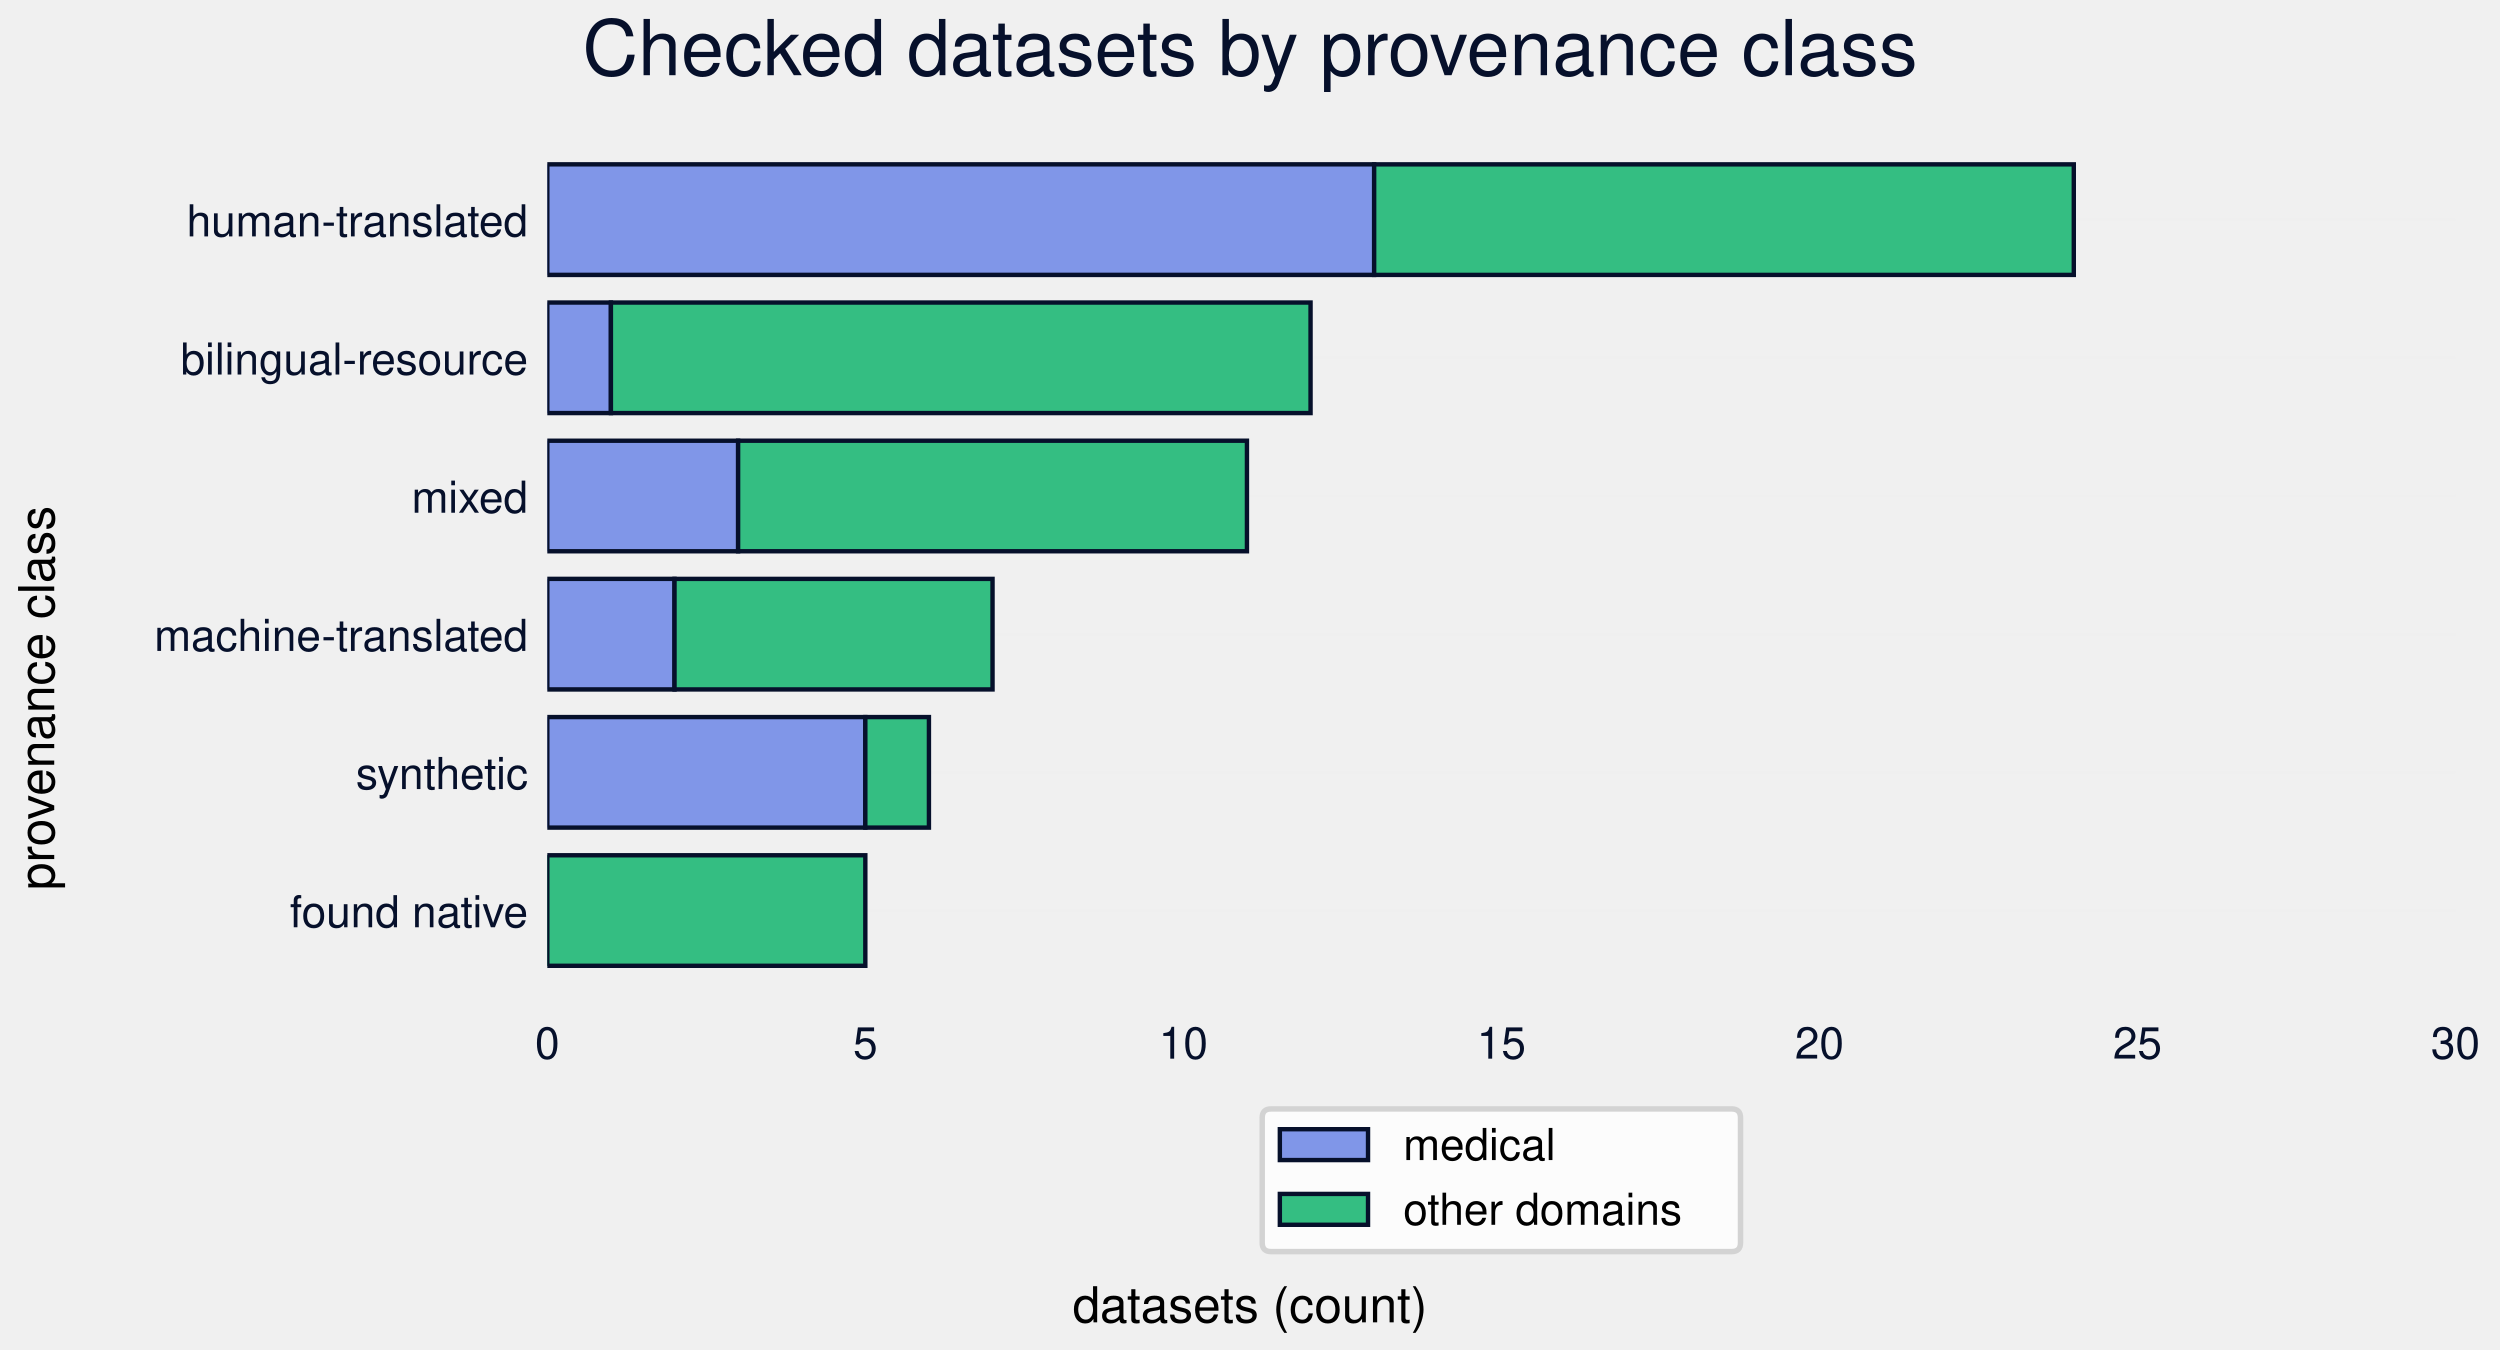
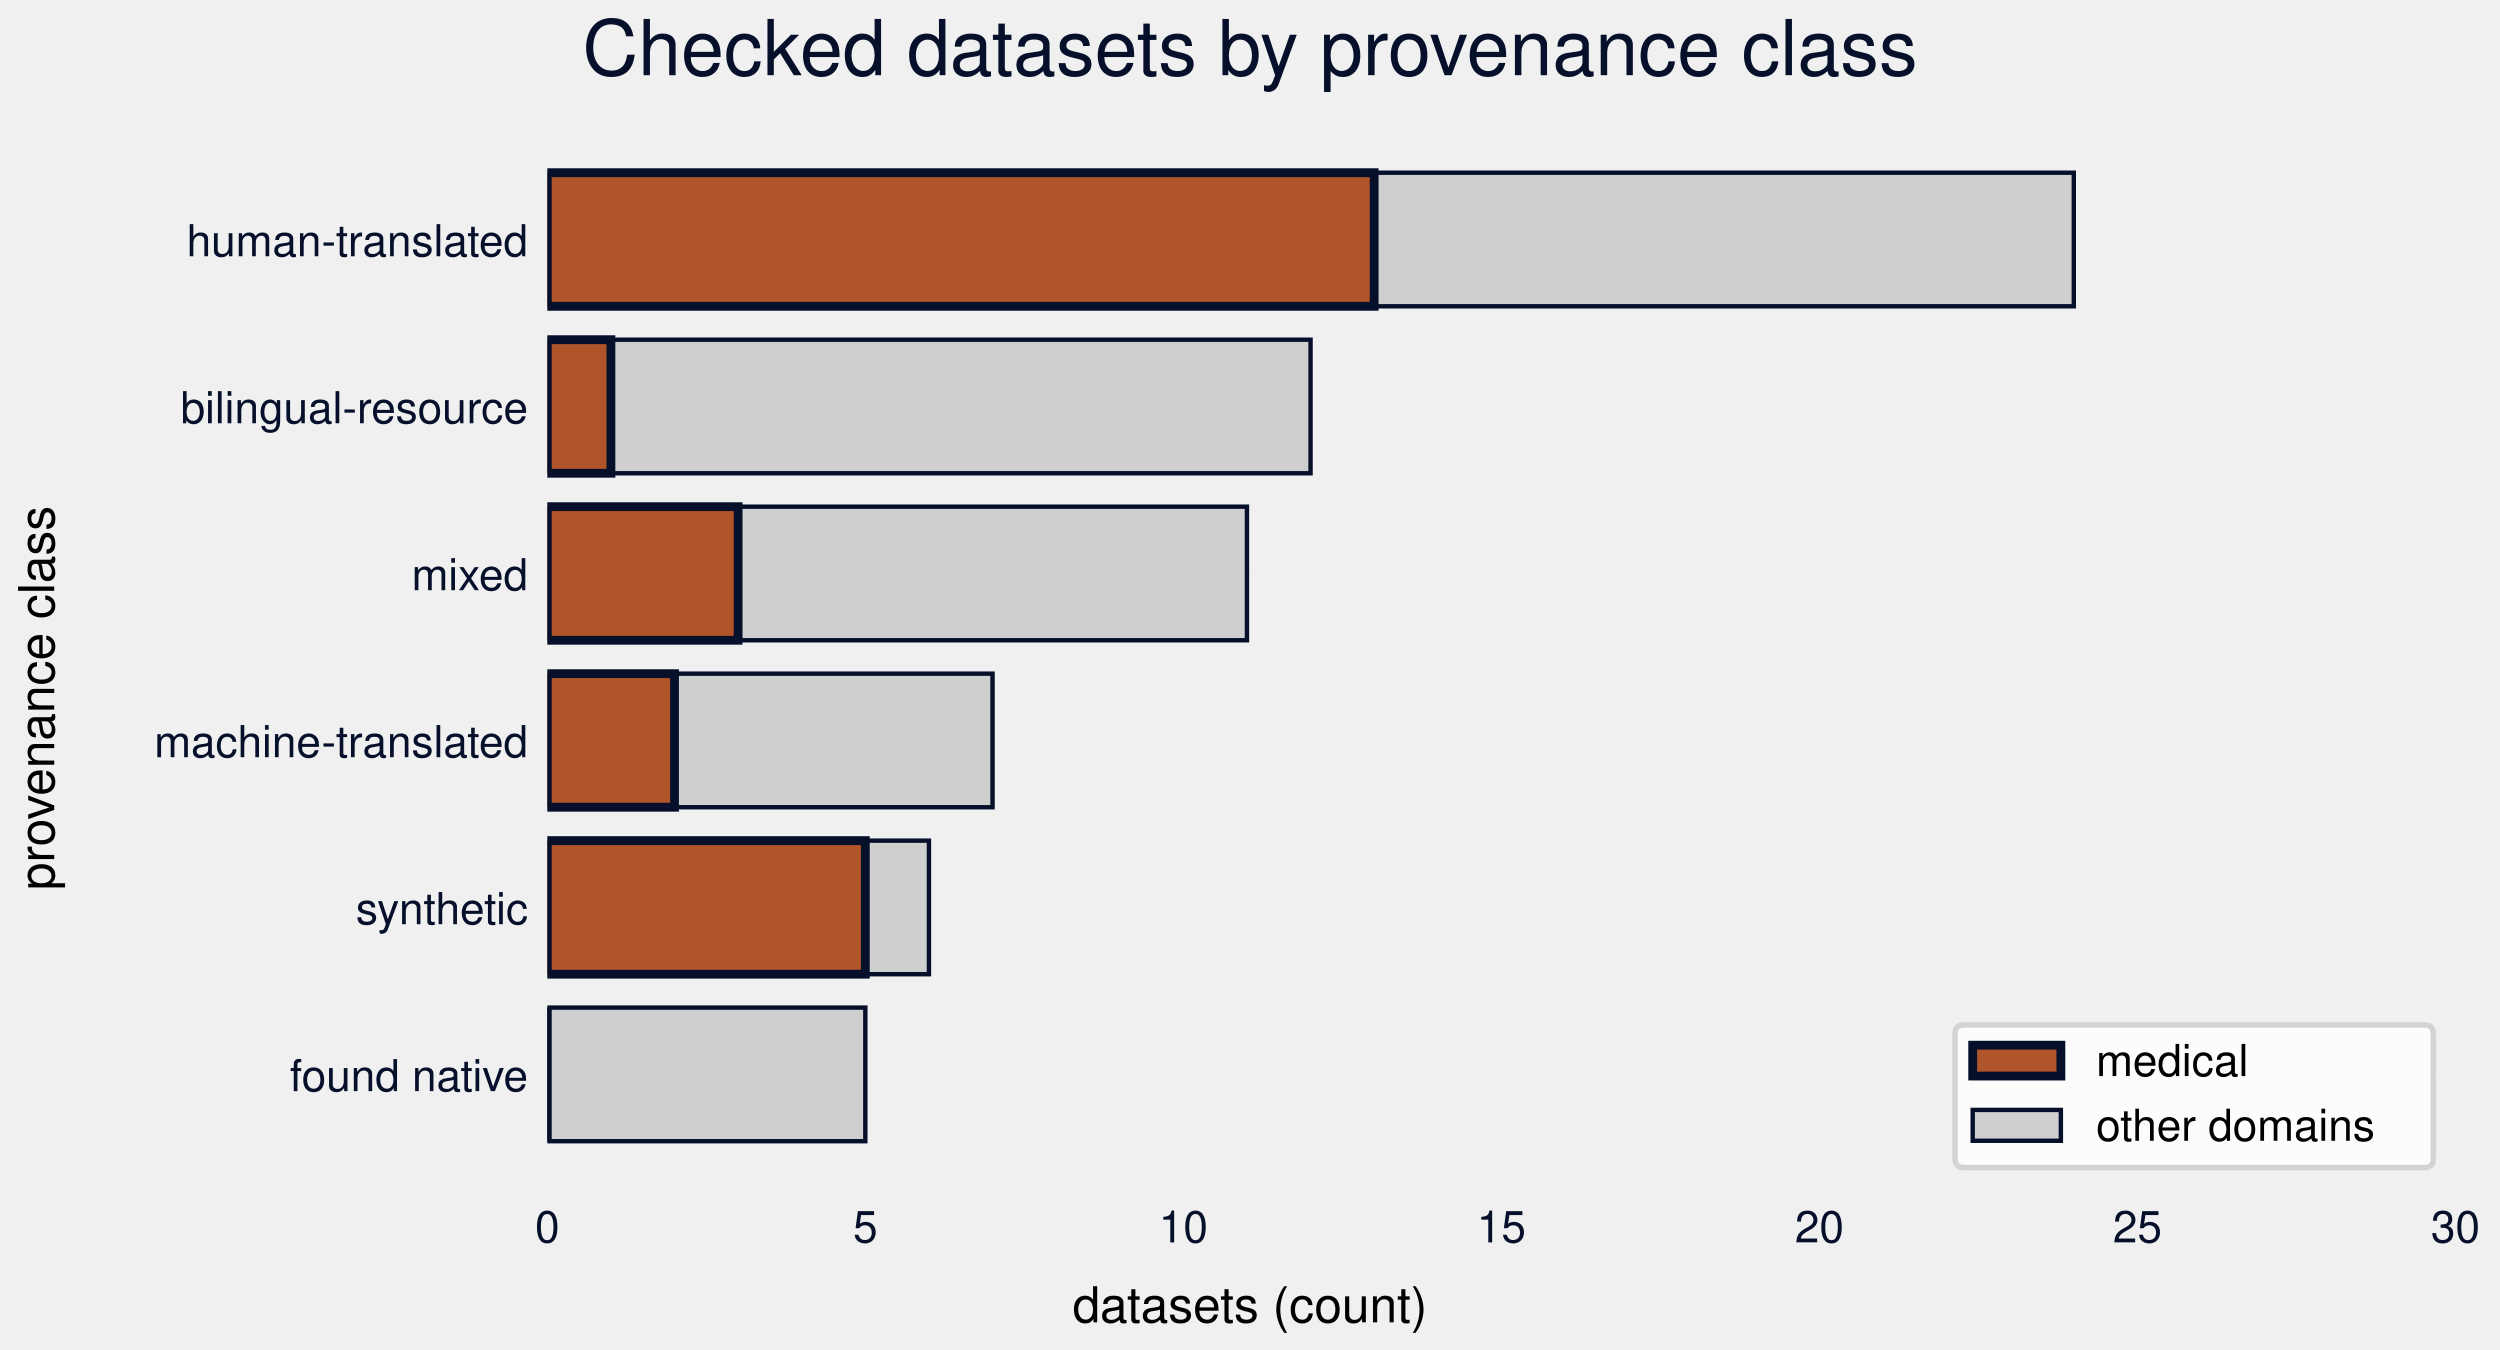
<svg xmlns="http://www.w3.org/2000/svg" width="453.6pt" height="244.8pt" viewBox="0 0 453.6 244.8" version="1.1">
  <defs>
    <style type="text/css">*{stroke-linejoin: round; stroke-linecap: butt}</style>
  </defs>
  <g id="figure_1">
    <g id="patch_1">
      <path d="M 0 244.8  L 453.6 244.8  L 453.6 0  L 0 0  L 0 244.8  z " style="fill: none" />
    </g>
    <g id="axes_1">
      <g id="patch_2">
-         <path d="M 99.304 182.504  L 445.51 182.504  L 445.51 22.55  L 99.304 22.55  L 99.304 182.504  z " style="fill: none" />
+         <path d="M 99.304 215.846  L 445.51 215.846  L 445.51 22.55  L 99.304 22.55  L 99.304 215.846  z " style="fill: none" />
      </g>
      <g id="matplotlib.axis_1">
        <g id="xtick_1">
          <g id="line2d_1" />
          <g id="text_1">
-             <text style="font-size: 8px; font-family: 'Instrument Sans', 'Helvetica', 'Arial', sans-serif; text-anchor: middle; fill: #06102b" x="99.304" y="192.083" transform="rotate(-0 99.30353 192.0827)">0</text>
+             <text style="font-size: 8px; font-family: 'Instrument Sans', 'Helvetica', 'Arial', sans-serif; text-anchor: middle; fill: #06102b" x="99.304" y="225.425" transform="rotate(-0 99.30353 225.4252)">0</text>
          </g>
        </g>
        <g id="xtick_2">
          <g id="line2d_2" />
          <g id="text_2">
-             <text style="font-size: 8px; font-family: 'Instrument Sans', 'Helvetica', 'Arial', sans-serif; text-anchor: middle; fill: #06102b" x="157.005" y="192.083" transform="rotate(-0 157.0046 192.0827)">5</text>
+             <text style="font-size: 8px; font-family: 'Instrument Sans', 'Helvetica', 'Arial', sans-serif; text-anchor: middle; fill: #06102b" x="157.005" y="225.425" transform="rotate(-0 157.0046 225.4252)">5</text>
          </g>
        </g>
        <g id="xtick_3">
          <g id="line2d_3" />
          <g id="text_3">
-             <text style="font-size: 8px; font-family: 'Instrument Sans', 'Helvetica', 'Arial', sans-serif; text-anchor: middle; fill: #06102b" x="214.706" y="192.083" transform="rotate(-0 214.7056 192.0827)">10</text>
+             <text style="font-size: 8px; font-family: 'Instrument Sans', 'Helvetica', 'Arial', sans-serif; text-anchor: middle; fill: #06102b" x="214.706" y="225.425" transform="rotate(-0 214.7056 225.4252)">10</text>
          </g>
        </g>
        <g id="xtick_4">
          <g id="line2d_4" />
          <g id="text_4">
-             <text style="font-size: 8px; font-family: 'Instrument Sans', 'Helvetica', 'Arial', sans-serif; text-anchor: middle; fill: #06102b" x="272.407" y="192.083" transform="rotate(-0 272.4066 192.0827)">15</text>
+             <text style="font-size: 8px; font-family: 'Instrument Sans', 'Helvetica', 'Arial', sans-serif; text-anchor: middle; fill: #06102b" x="272.407" y="225.425" transform="rotate(-0 272.4066 225.4252)">15</text>
          </g>
        </g>
        <g id="xtick_5">
          <g id="line2d_5" />
          <g id="text_5">
-             <text style="font-size: 8px; font-family: 'Instrument Sans', 'Helvetica', 'Arial', sans-serif; text-anchor: middle; fill: #06102b" x="330.108" y="192.083" transform="rotate(-0 330.1077 192.0827)">20</text>
+             <text style="font-size: 8px; font-family: 'Instrument Sans', 'Helvetica', 'Arial', sans-serif; text-anchor: middle; fill: #06102b" x="330.108" y="225.425" transform="rotate(-0 330.1077 225.4252)">20</text>
          </g>
        </g>
        <g id="xtick_6">
          <g id="line2d_6" />
          <g id="text_6">
-             <text style="font-size: 8px; font-family: 'Instrument Sans', 'Helvetica', 'Arial', sans-serif; text-anchor: middle; fill: #06102b" x="387.809" y="192.083" transform="rotate(-0 387.8087 192.0827)">25</text>
+             <text style="font-size: 8px; font-family: 'Instrument Sans', 'Helvetica', 'Arial', sans-serif; text-anchor: middle; fill: #06102b" x="387.809" y="225.425" transform="rotate(-0 387.8087 225.4252)">25</text>
          </g>
        </g>
        <g id="xtick_7">
          <g id="line2d_7" />
          <g id="text_7">
-             <text style="font-size: 8px; font-family: 'Instrument Sans', 'Helvetica', 'Arial', sans-serif; text-anchor: middle; fill: #06102b" x="445.51" y="192.083" transform="rotate(-0 445.5098 192.0827)">30</text>
+             <text style="font-size: 8px; font-family: 'Instrument Sans', 'Helvetica', 'Arial', sans-serif; text-anchor: middle; fill: #06102b" x="445.51" y="225.425" transform="rotate(-0 445.5098 225.4252)">30</text>
          </g>
        </g>
      </g>
      <g id="matplotlib.axis_2">
        <g id="ytick_1">
          <g id="line2d_8">
-             <path d="M 99.304 165.205  L 445.51 165.205  " clip-path="url(#p7af80deaea)" style="fill: none; stroke: #efefef; stroke-width: 0.5; stroke-linecap: square" />
+             <path d="M 99.304 194.941  L 445.51 194.941  " clip-path="url(#p89598bd71d)" style="fill: none; stroke: #efefef; stroke-width: 0.5; stroke-linecap: square" />
          </g>
          <g id="line2d_9" />
          <g id="text_8">
-             <text style="font-size: 8px; font-family: 'Instrument Sans', 'Helvetica', 'Arial', sans-serif; text-anchor: end; fill: #06102b" x="95.804" y="168.244" transform="rotate(-0 95.80353 168.2443)">found native</text>
+             <text style="font-size: 8px; font-family: 'Instrument Sans', 'Helvetica', 'Arial', sans-serif; text-anchor: end; fill: #06102b" x="95.804" y="197.981" transform="rotate(-0 95.80353 197.9807)">found native</text>
          </g>
        </g>
        <g id="ytick_2">
          <g id="line2d_10">
-             <path d="M 99.304 140.134  L 445.51 140.134  " clip-path="url(#p7af80deaea)" style="fill: none; stroke: #efefef; stroke-width: 0.5; stroke-linecap: square" />
+             <path d="M 99.304 164.644  L 445.51 164.644  " clip-path="url(#p89598bd71d)" style="fill: none; stroke: #efefef; stroke-width: 0.5; stroke-linecap: square" />
          </g>
          <g id="line2d_11" />
          <g id="text_9">
-             <text style="font-size: 8px; font-family: 'Instrument Sans', 'Helvetica', 'Arial', sans-serif; text-anchor: end; fill: #06102b" x="95.804" y="143.173" transform="rotate(-0 95.80353 143.1731)">synthetic</text>
+             <text style="font-size: 8px; font-family: 'Instrument Sans', 'Helvetica', 'Arial', sans-serif; text-anchor: end; fill: #06102b" x="95.804" y="167.684" transform="rotate(-0 95.80353 167.6835)">synthetic</text>
          </g>
        </g>
        <g id="ytick_3">
          <g id="line2d_12">
-             <path d="M 99.304 115.063  L 445.51 115.063  " clip-path="url(#p7af80deaea)" style="fill: none; stroke: #efefef; stroke-width: 0.5; stroke-linecap: square" />
+             <path d="M 99.304 134.347  L 445.51 134.347  " clip-path="url(#p89598bd71d)" style="fill: none; stroke: #efefef; stroke-width: 0.5; stroke-linecap: square" />
          </g>
          <g id="line2d_13" />
          <g id="text_10">
-             <text style="font-size: 8px; font-family: 'Instrument Sans', 'Helvetica', 'Arial', sans-serif; text-anchor: end; fill: #06102b" x="95.804" y="118.102" transform="rotate(-0 95.80353 118.102)">machine-translated</text>
+             <text style="font-size: 8px; font-family: 'Instrument Sans', 'Helvetica', 'Arial', sans-serif; text-anchor: end; fill: #06102b" x="95.804" y="137.386" transform="rotate(-0 95.80353 137.3863)">machine-translated</text>
          </g>
        </g>
        <g id="ytick_4">
          <g id="line2d_14">
-             <path d="M 99.304 89.991  L 445.51 89.991  " clip-path="url(#p7af80deaea)" style="fill: none; stroke: #efefef; stroke-width: 0.5; stroke-linecap: square" />
+             <path d="M 99.304 104.05  L 445.51 104.05  " clip-path="url(#p89598bd71d)" style="fill: none; stroke: #efefef; stroke-width: 0.5; stroke-linecap: square" />
          </g>
          <g id="line2d_15" />
          <g id="text_11">
-             <text style="font-size: 8px; font-family: 'Instrument Sans', 'Helvetica', 'Arial', sans-serif; text-anchor: end; fill: #06102b" x="95.804" y="93.031" transform="rotate(-0 95.80353 93.03084)">mixed</text>
+             <text style="font-size: 8px; font-family: 'Instrument Sans', 'Helvetica', 'Arial', sans-serif; text-anchor: end; fill: #06102b" x="95.804" y="107.089" transform="rotate(-0 95.80353 107.089)">mixed</text>
          </g>
        </g>
        <g id="ytick_5">
          <g id="line2d_16">
-             <path d="M 99.304 64.92  L 445.51 64.92  " clip-path="url(#p7af80deaea)" style="fill: none; stroke: #efefef; stroke-width: 0.5; stroke-linecap: square" />
+             <path d="M 99.304 73.752  L 445.51 73.752  " clip-path="url(#p89598bd71d)" style="fill: none; stroke: #efefef; stroke-width: 0.5; stroke-linecap: square" />
          </g>
          <g id="line2d_17" />
          <g id="text_12">
-             <text style="font-size: 8px; font-family: 'Instrument Sans', 'Helvetica', 'Arial', sans-serif; text-anchor: end; fill: #06102b" x="95.804" y="67.96" transform="rotate(-0 95.80353 67.9597)">bilingual-resource</text>
+             <text style="font-size: 8px; font-family: 'Instrument Sans', 'Helvetica', 'Arial', sans-serif; text-anchor: end; fill: #06102b" x="95.804" y="76.792" transform="rotate(-0 95.80353 76.7918)">bilingual-resource</text>
          </g>
        </g>
        <g id="ytick_6">
          <g id="line2d_18">
-             <path d="M 99.304 39.849  L 445.51 39.849  " clip-path="url(#p7af80deaea)" style="fill: none; stroke: #efefef; stroke-width: 0.5; stroke-linecap: square" />
+             <path d="M 99.304 43.455  L 445.51 43.455  " clip-path="url(#p89598bd71d)" style="fill: none; stroke: #efefef; stroke-width: 0.5; stroke-linecap: square" />
          </g>
          <g id="line2d_19" />
          <g id="text_13">
-             <text style="font-size: 8px; font-family: 'Instrument Sans', 'Helvetica', 'Arial', sans-serif; text-anchor: end; fill: #06102b" x="95.804" y="42.889" transform="rotate(-0 95.80353 42.88856)">human-translated</text>
+             <text style="font-size: 8px; font-family: 'Instrument Sans', 'Helvetica', 'Arial', sans-serif; text-anchor: end; fill: #06102b" x="95.804" y="46.495" transform="rotate(-0 95.80353 46.49456)">human-translated</text>
          </g>
        </g>
      </g>
      <g id="patch_3">
-         <path d="M 99.304 175.233  L 99.304 175.233  L 99.304 155.176  L 99.304 155.176  z " clip-path="url(#p7af80deaea)" style="fill: #8096e8; stroke: #06102b; stroke-width: 0.8; stroke-linejoin: miter" />
+         <path d="M 99.304 207.06  L 157.005 207.06  L 157.005 182.822  L 99.304 182.822  z " clip-path="url(#p89598bd71d)" style="fill: #cfcfcf; stroke: #06102b; stroke-width: 0.8; stroke-linejoin: miter" />
      </g>
      <g id="patch_4">
-         <path d="M 99.304 150.162  L 157.005 150.162  L 157.005 130.105  L 99.304 130.105  z " clip-path="url(#p7af80deaea)" style="fill: #8096e8; stroke: #06102b; stroke-width: 0.8; stroke-linejoin: miter" />
+         <path d="M 157.005 176.763  L 168.545 176.763  L 168.545 152.525  L 157.005 152.525  z " clip-path="url(#p89598bd71d)" style="fill: #cfcfcf; stroke: #06102b; stroke-width: 0.8; stroke-linejoin: miter" />
      </g>
      <g id="patch_5">
-         <path d="M 99.304 125.091  L 122.384 125.091  L 122.384 105.034  L 99.304 105.034  z " clip-path="url(#p7af80deaea)" style="fill: #8096e8; stroke: #06102b; stroke-width: 0.8; stroke-linejoin: miter" />
+         <path d="M 122.384 146.466  L 180.085 146.466  L 180.085 122.228  L 122.384 122.228  z " clip-path="url(#p89598bd71d)" style="fill: #cfcfcf; stroke: #06102b; stroke-width: 0.8; stroke-linejoin: miter" />
      </g>
      <g id="patch_6">
-         <path d="M 99.304 100.02  L 133.924 100.02  L 133.924 79.963  L 99.304 79.963  z " clip-path="url(#p7af80deaea)" style="fill: #8096e8; stroke: #06102b; stroke-width: 0.8; stroke-linejoin: miter" />
+         <path d="M 133.924 116.169  L 226.246 116.169  L 226.246 91.931  L 133.924 91.931  z " clip-path="url(#p89598bd71d)" style="fill: #cfcfcf; stroke: #06102b; stroke-width: 0.8; stroke-linejoin: miter" />
      </g>
      <g id="patch_7">
-         <path d="M 99.304 74.949  L 110.844 74.949  L 110.844 54.892  L 99.304 54.892  z " clip-path="url(#p7af80deaea)" style="fill: #8096e8; stroke: #06102b; stroke-width: 0.8; stroke-linejoin: miter" />
+         <path d="M 110.844 85.871  L 237.786 85.871  L 237.786 61.634  L 110.844 61.634  z " clip-path="url(#p89598bd71d)" style="fill: #cfcfcf; stroke: #06102b; stroke-width: 0.8; stroke-linejoin: miter" />
      </g>
      <g id="patch_8">
-         <path d="M 99.304 49.878  L 249.326 49.878  L 249.326 29.821  L 99.304 29.821  z " clip-path="url(#p7af80deaea)" style="fill: #8096e8; stroke: #06102b; stroke-width: 0.8; stroke-linejoin: miter" />
+         <path d="M 249.326 55.574  L 376.269 55.574  L 376.269 31.336  L 249.326 31.336  z " clip-path="url(#p89598bd71d)" style="fill: #cfcfcf; stroke: #06102b; stroke-width: 0.8; stroke-linejoin: miter" />
      </g>
      <g id="patch_9">
-         <path d="M 99.304 175.233  L 157.005 175.233  L 157.005 155.176  L 99.304 155.176  z " clip-path="url(#p7af80deaea)" style="fill: #34be82; stroke: #06102b; stroke-width: 0.8; stroke-linejoin: miter" />
+         <path d="M 99.304 207.06  L 99.304 207.06  L 99.304 182.822  L 99.304 182.822  z " clip-path="url(#p89598bd71d)" style="fill: #b0542a; stroke: #06102b; stroke-width: 1.6; stroke-linejoin: miter" />
      </g>
      <g id="patch_10">
-         <path d="M 157.005 150.162  L 168.545 150.162  L 168.545 130.105  L 157.005 130.105  z " clip-path="url(#p7af80deaea)" style="fill: #34be82; stroke: #06102b; stroke-width: 0.8; stroke-linejoin: miter" />
+         <path d="M 99.304 176.763  L 157.005 176.763  L 157.005 152.525  L 99.304 152.525  z " clip-path="url(#p89598bd71d)" style="fill: #b0542a; stroke: #06102b; stroke-width: 1.6; stroke-linejoin: miter" />
      </g>
      <g id="patch_11">
-         <path d="M 122.384 125.091  L 180.085 125.091  L 180.085 105.034  L 122.384 105.034  z " clip-path="url(#p7af80deaea)" style="fill: #34be82; stroke: #06102b; stroke-width: 0.8; stroke-linejoin: miter" />
+         <path d="M 99.304 146.466  L 122.384 146.466  L 122.384 122.228  L 99.304 122.228  z " clip-path="url(#p89598bd71d)" style="fill: #b0542a; stroke: #06102b; stroke-width: 1.6; stroke-linejoin: miter" />
      </g>
      <g id="patch_12">
-         <path d="M 133.924 100.02  L 226.246 100.02  L 226.246 79.963  L 133.924 79.963  z " clip-path="url(#p7af80deaea)" style="fill: #34be82; stroke: #06102b; stroke-width: 0.8; stroke-linejoin: miter" />
+         <path d="M 99.304 116.169  L 133.924 116.169  L 133.924 91.931  L 99.304 91.931  z " clip-path="url(#p89598bd71d)" style="fill: #b0542a; stroke: #06102b; stroke-width: 1.6; stroke-linejoin: miter" />
      </g>
      <g id="patch_13">
-         <path d="M 110.844 74.949  L 237.786 74.949  L 237.786 54.892  L 110.844 54.892  z " clip-path="url(#p7af80deaea)" style="fill: #34be82; stroke: #06102b; stroke-width: 0.8; stroke-linejoin: miter" />
+         <path d="M 99.304 85.871  L 110.844 85.871  L 110.844 61.634  L 99.304 61.634  z " clip-path="url(#p89598bd71d)" style="fill: #b0542a; stroke: #06102b; stroke-width: 1.6; stroke-linejoin: miter" />
      </g>
      <g id="patch_14">
-         <path d="M 249.326 49.878  L 376.269 49.878  L 376.269 29.821  L 249.326 29.821  z " clip-path="url(#p7af80deaea)" style="fill: #34be82; stroke: #06102b; stroke-width: 0.8; stroke-linejoin: miter" />
+         <path d="M 99.304 55.574  L 249.326 55.574  L 249.326 31.336  L 99.304 31.336  z " clip-path="url(#p89598bd71d)" style="fill: #b0542a; stroke: #06102b; stroke-width: 1.6; stroke-linejoin: miter" />
      </g>
      <g id="legend_1">
        <g id="patch_15">
-           <path d="M 230.615 227.089  L 314.199 227.089  Q 315.799 227.089 315.799 225.489  L 315.799 202.804  Q 315.799 201.204 314.199 201.204  L 230.615 201.204  Q 229.015 201.204 229.015 202.804  L 229.015 225.489  Q 229.015 227.089 230.615 227.089  z " style="fill: #ffffff; opacity: 0.8; stroke: #cccccc; stroke-linejoin: miter" />
+           <path d="M 356.326 211.846  L 439.91 211.846  Q 441.51 211.846 441.51 210.246  L 441.51 187.561  Q 441.51 185.961 439.91 185.961  L 356.326 185.961  Q 354.726 185.961 354.726 187.561  L 354.726 210.246  Q 354.726 211.846 356.326 211.846  z " style="fill: #ffffff; opacity: 0.8; stroke: #cccccc; stroke-linejoin: miter" />
        </g>
        <g id="patch_16">
-           <path d="M 232.215 210.483  L 248.215 210.483  L 248.215 204.883  L 232.215 204.883  z " style="fill: #8096e8; stroke: #06102b; stroke-width: 0.8; stroke-linejoin: miter" />
+           <path d="M 357.926 195.24  L 373.926 195.24  L 373.926 189.64  L 357.926 189.64  z " style="fill: #b0542a; stroke: #06102b; stroke-width: 1.6; stroke-linejoin: miter" />
        </g>
        <g id="text_14">
-           <text style="font-size: 8px; font-family: 'Instrument Sans', 'Helvetica', 'Arial', sans-serif; text-anchor: start" x="254.615" y="210.483" transform="rotate(-0 254.6148 210.4827)">medical</text>
+           <text style="font-size: 8px; font-family: 'Instrument Sans', 'Helvetica', 'Arial', sans-serif; text-anchor: start" x="380.326" y="195.24" transform="rotate(-0 380.326 195.2402)">medical</text>
        </g>
        <g id="patch_17">
-           <path d="M 232.215 222.225  L 248.215 222.225  L 248.215 216.625  L 232.215 216.625  z " style="fill: #34be82; stroke: #06102b; stroke-width: 0.8; stroke-linejoin: miter" />
+           <path d="M 357.926 206.983  L 373.926 206.983  L 373.926 201.383  L 357.926 201.383  z " style="fill: #cfcfcf; stroke: #06102b; stroke-width: 0.8; stroke-linejoin: miter" />
        </g>
        <g id="text_15">
-           <text style="font-size: 8px; font-family: 'Instrument Sans', 'Helvetica', 'Arial', sans-serif; text-anchor: start" x="254.615" y="222.225" transform="rotate(-0 254.6148 222.2252)">other domains</text>
+           <text style="font-size: 8px; font-family: 'Instrument Sans', 'Helvetica', 'Arial', sans-serif; text-anchor: start" x="380.326" y="206.983" transform="rotate(-0 380.326 206.9827)">other domains</text>
        </g>
      </g>
    </g>
    <g id="text_16">
      <text style="font-size: 14px; font-family: 'Instrument Sans', 'Helvetica', 'Arial', sans-serif; text-anchor: middle; fill: #06102b" x="226.8" y="13.638" transform="rotate(-0 226.8 13.63805)">Checked datasets by provenance class</text>
    </g>
    <g id="text_17">
      <text style="font-size: 9px; font-family: 'Instrument Sans', 'Helvetica', 'Arial', sans-serif; text-anchor: middle" x="226.8" y="239.928" transform="rotate(-0 226.8 239.928)">datasets (count)</text>
    </g>
    <g id="text_18">
      <text style="font-size: 9px; font-family: 'Instrument Sans', 'Helvetica', 'Arial', sans-serif" transform="translate(9.838834 161.4966) rotate(-90)">provenance class</text>
    </g>
  </g>
  <defs>
-     <clipPath id="p7af80deaea">
-       <rect x="99.304" y="22.55" width="346.206" height="159.954" />
+     <clipPath id="p89598bd71d">
+       <rect x="99.304" y="22.55" width="346.206" height="193.296" />
    </clipPath>
  </defs>
</svg>
